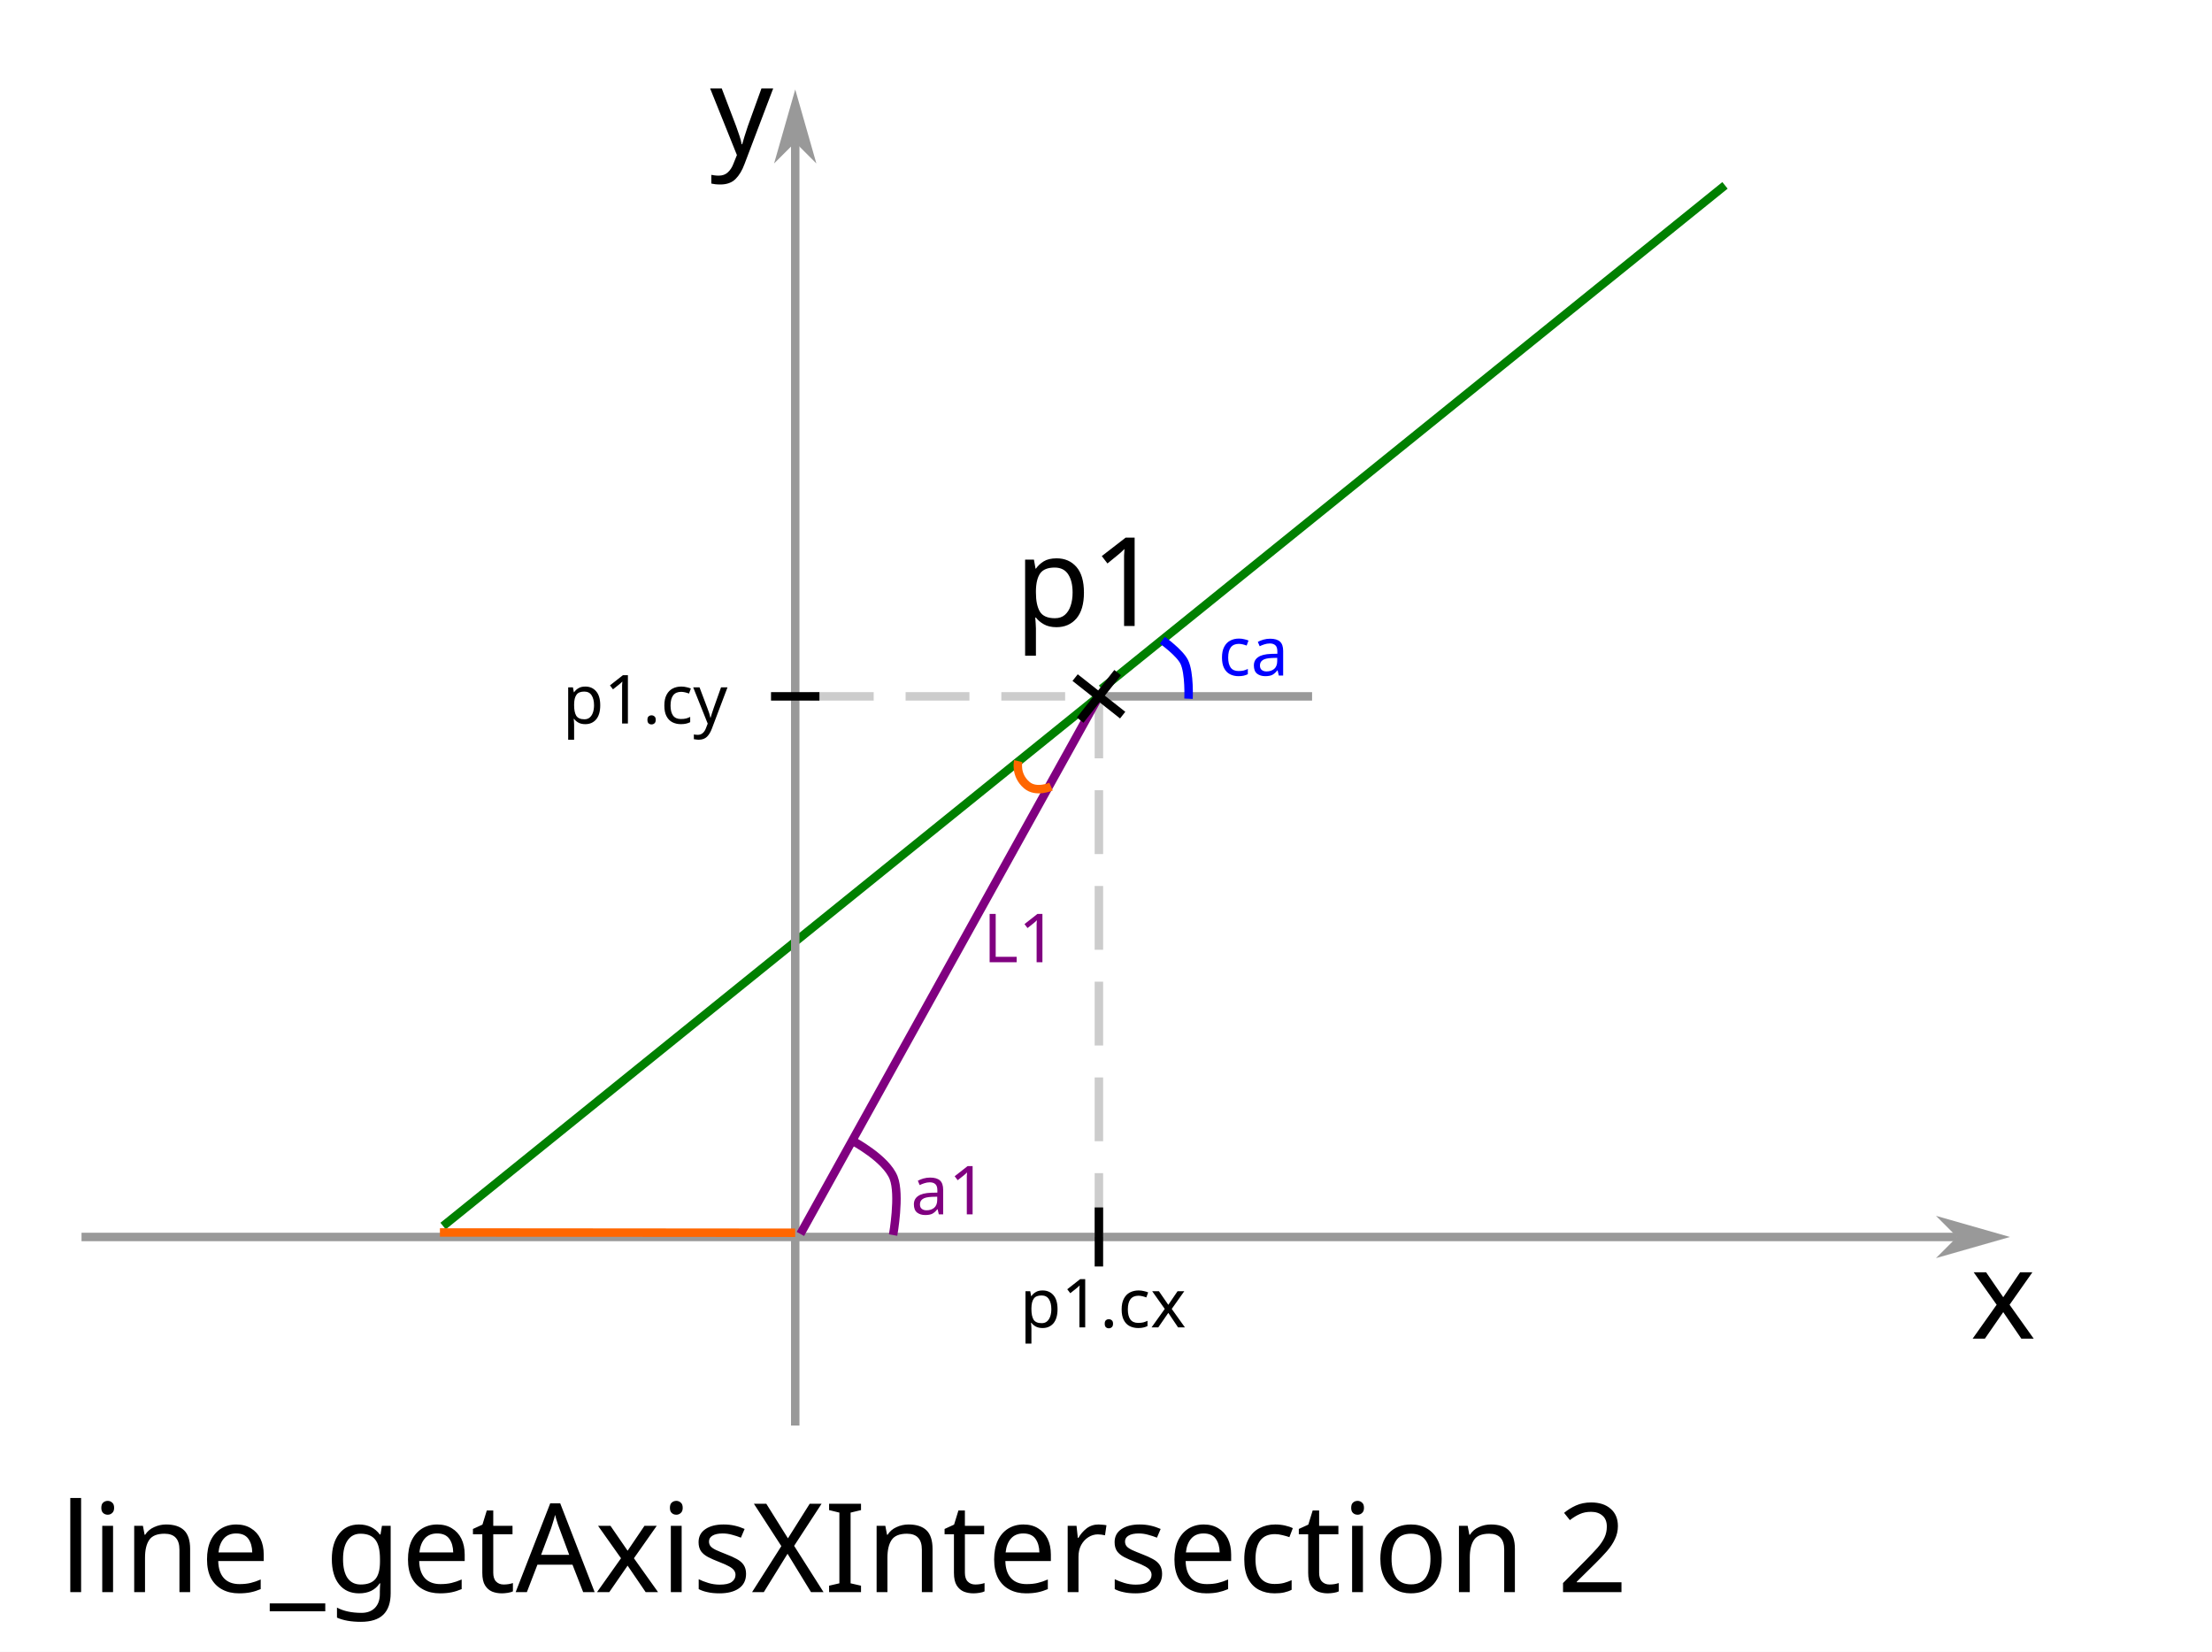
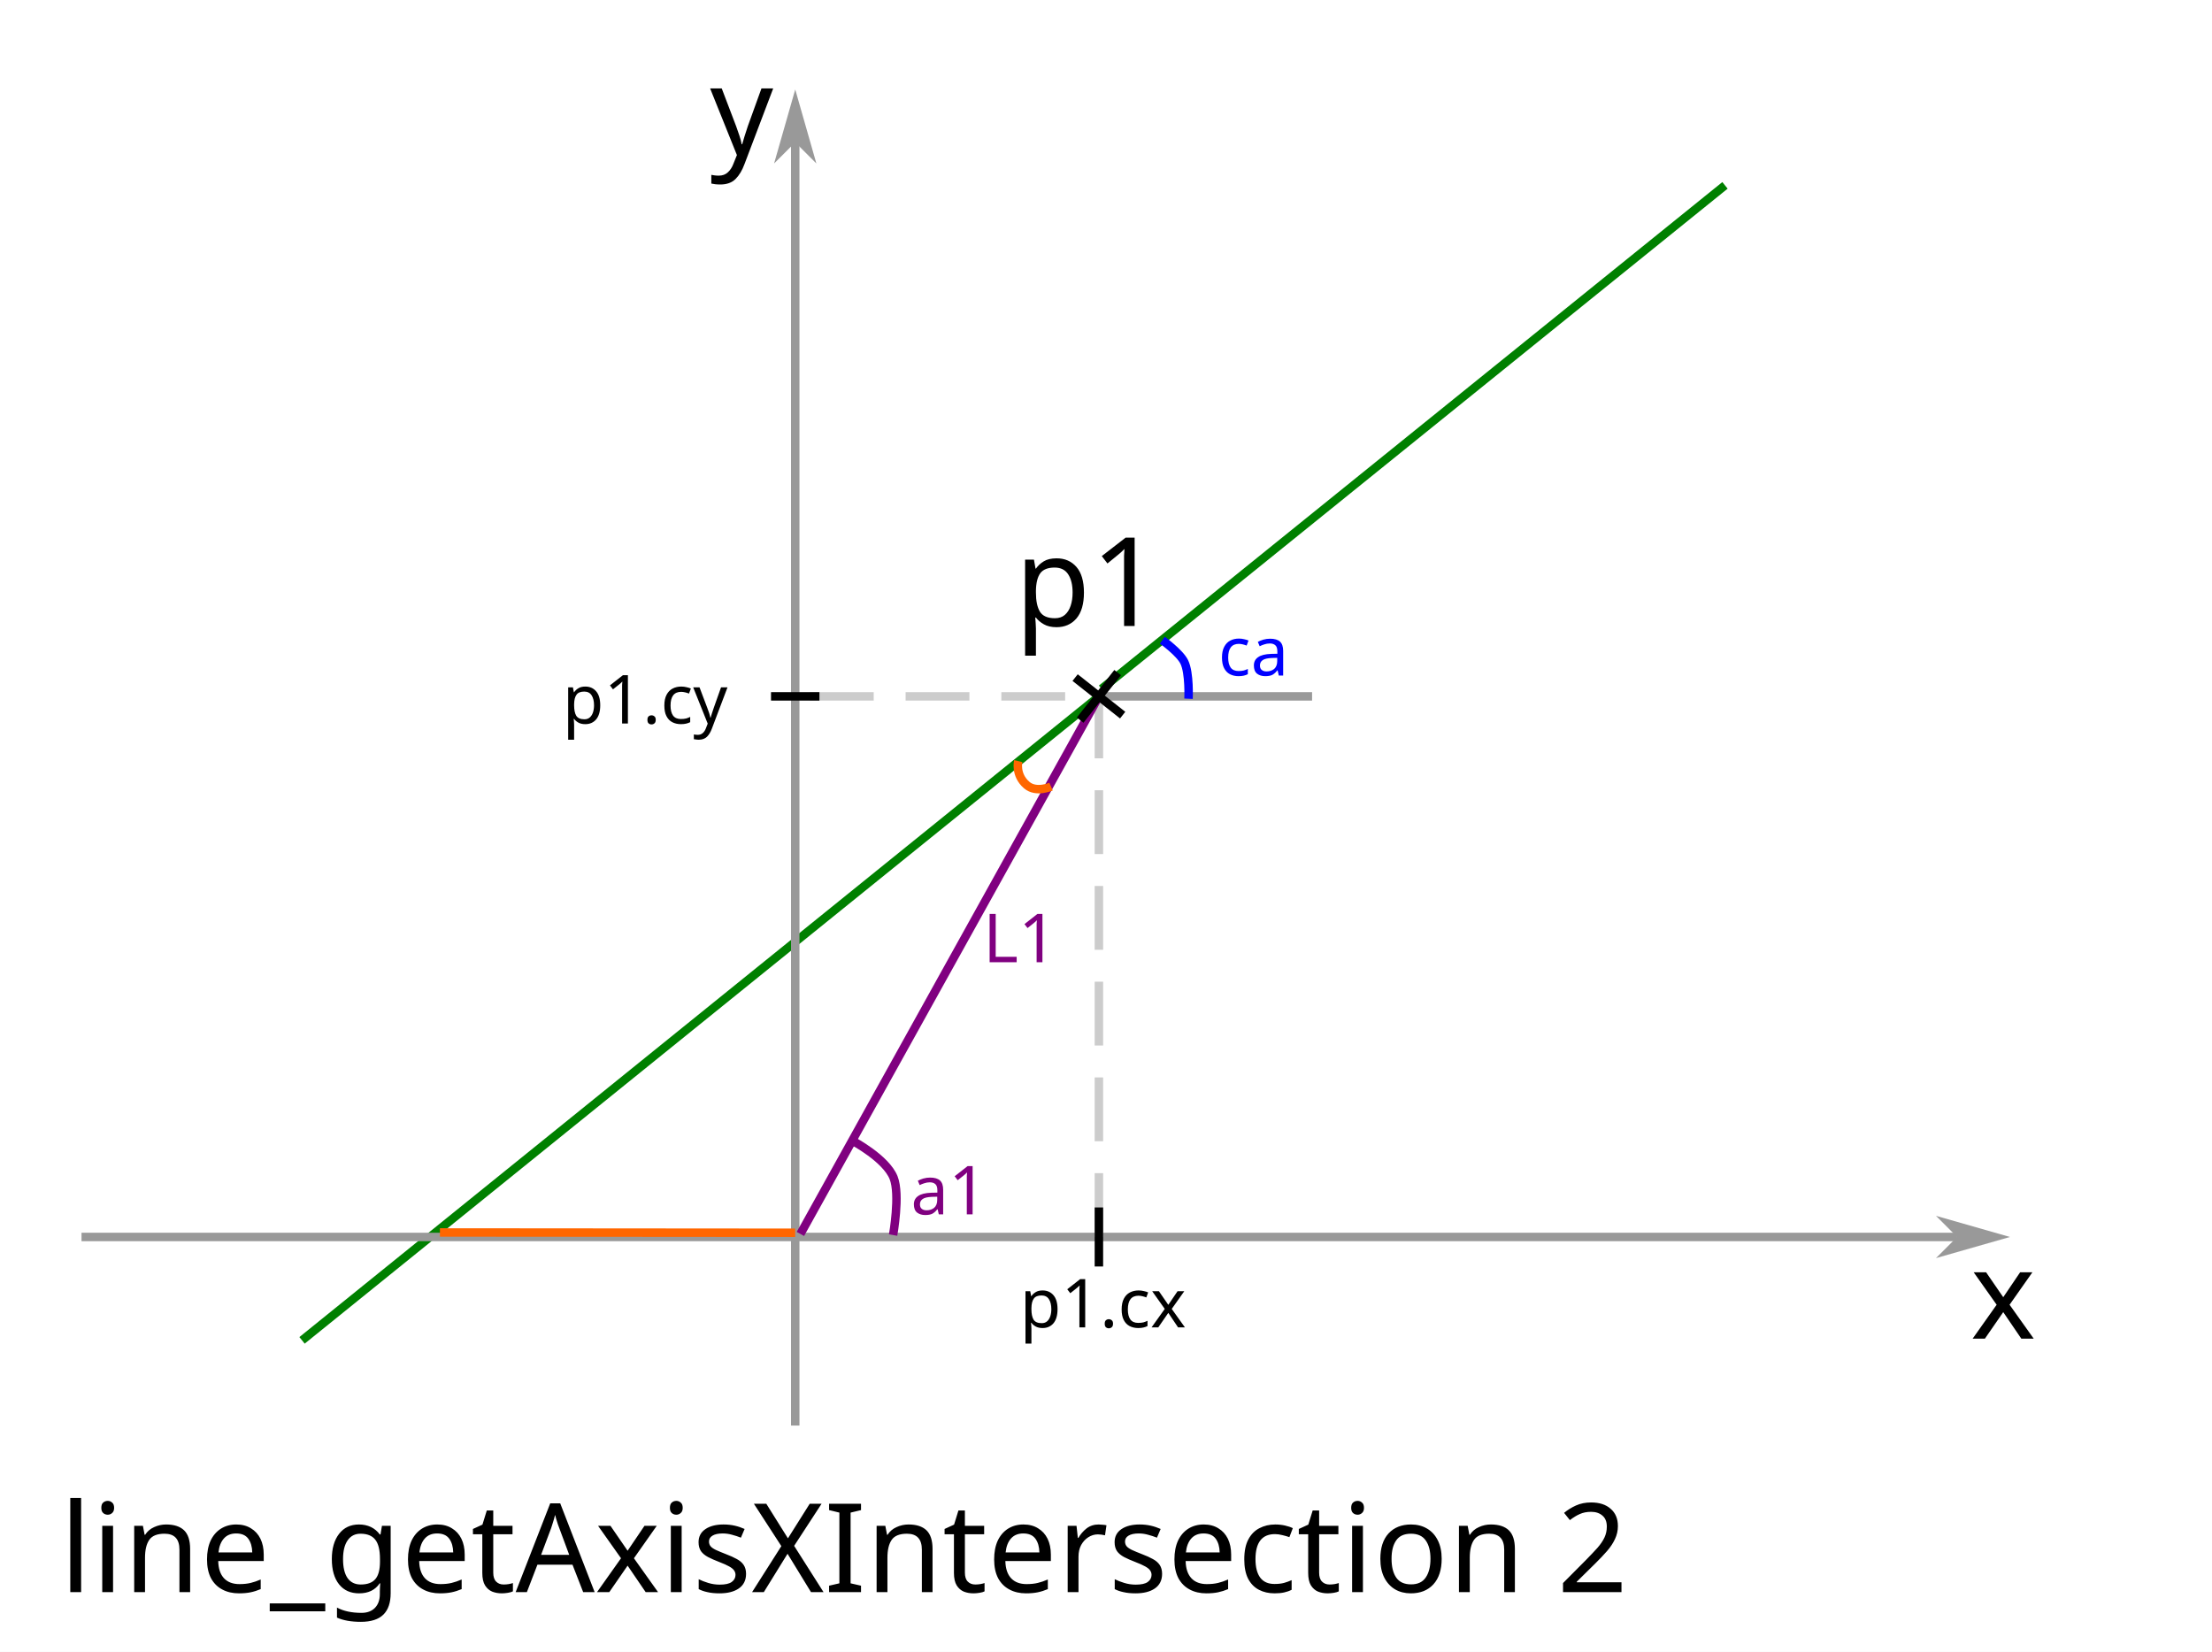
<svg xmlns="http://www.w3.org/2000/svg" width="262.014" height="195.652" viewBox="0 0 69.325 51.766">
  <defs>
    <path id="c" d="M254.321 237.99h38.557v34.914h-38.557z" />
    <path id="d" d="M130.985 140.536h42.711v43.171h-42.711z" />
    <path id="e" d="M232.476 161.365h28.095v22.502h-28.095z" />
    <path id="f" d="M200.715 288.19h52.317v19.745h-52.317z" />
    <path id="g" d="M200.715 288.19h52.317v19.745h-52.317z" />
    <path id="h" d="M63.429 333.065h235.875v41.166H63.429z" />
    <path id="i" d="M309.291 1871.785h43.699v17.924h-43.699z" />
    <path id="j" d="M323.205 1880.807h59.832v18.928h-59.832z" />
    <path id="k" d="M346.238 1883.681h29.293v24.056h-29.293z" />
    <marker id="a" markerHeight="5" markerWidth="8.75" orient="auto-start-reverse" preserveAspectRatio="xMidYMid" refX="0" refY="0" style="overflow:visible" viewBox="0 0 8.75 5">
      <path d="m0 0 5-5-17.5 5L5 5Z" style="fill:context-stroke;fill-rule:evenodd;stroke:none" transform="scale(-.5)" />
    </marker>
    <marker id="b" markerHeight="5" markerWidth="8.75" orient="auto-start-reverse" preserveAspectRatio="xMidYMid" refX="0" refY="0" style="overflow:visible" viewBox="0 0 8.75 5">
      <path d="m0 0 5-5-17.5 5L5 5Z" style="fill:context-stroke;fill-rule:evenodd;stroke:none" transform="scale(-.5)" />
    </marker>
  </defs>
  <path d="M39.126 688.917h69.06v51.502h-69.06z" style="fill:#fff;stroke:#fff;stroke-width:.265;stroke-dasharray:none;stroke-dashoffset:0" transform="translate(-38.993 -688.785)" />
-   <path d="m73.434 710.608-20.554 16.6" style="fill:none;stroke:green;stroke-width:.265px;stroke-linecap:butt;stroke-linejoin:miter;stroke-opacity:1" transform="translate(-38.993 -688.785)" />
+   <path d="m73.436 710.61-24.977 20.18" style="fill:none;stroke:green;stroke-width:.265px;stroke-linecap:butt;stroke-linejoin:miter;stroke-opacity:1" transform="translate(-38.993 -688.785)" />
  <path d="M73.433 710.608h6.681" style="fill:none;stroke:#999;stroke-width:.265px;stroke-linecap:butt;stroke-linejoin:miter;stroke-opacity:1" transform="translate(-38.993 -688.785)" />
  <path d="M63.916 733.46v-40.215" style="fill:none;stroke:#999;stroke-width:.265px;stroke-linecap:butt;stroke-linejoin:miter;stroke-opacity:1;marker-end:url(#a)" transform="translate(-38.993 -688.785)" />
  <path d="M41.548 727.55h58.782" style="fill:none;stroke:#999;stroke-width:.265px;stroke-linecap:butt;stroke-linejoin:miter;stroke-opacity:1;marker-end:url(#b)" transform="translate(-38.993 -688.785)" />
  <text xml:space="preserve" style="font-size:14.667px;line-height:1.25;font-family:sans-serif;white-space:pre;shape-inside:url(#c);display:inline" transform="matrix(.26458 0 0 .26458 -5.535 -24.45)">
    <tspan x="254.32" y="250.967">x</tspan>
  </text>
  <text xml:space="preserve" style="font-size:14.667px;line-height:1.25;font-family:sans-serif;white-space:pre;shape-inside:url(#d);display:inline" transform="matrix(.26458 0 0 .26458 -12.404 -35.766)">
    <tspan x="130.984" y="153.514">y</tspan>
  </text>
  <path d="M73.433 727.55v-16.942h-9.517" style="fill:none;stroke:#ccc;stroke-width:.265;stroke-linecap:butt;stroke-linejoin:miter;stroke-dasharray:2,1;stroke-dashoffset:0;stroke-opacity:1" transform="translate(-38.993 -688.785)" />
  <text xml:space="preserve" style="font-size:14.667px;line-height:1.25;font-family:sans-serif;white-space:pre;shape-inside:url(#e);display:inline" transform="matrix(.26458 0 0 .26458 -29.712 -26.51)">
    <tspan x="232.477" y="174.342">p1</tspan>
  </text>
  <text xml:space="preserve" style="font-size:8px;line-height:1.25;font-family:sans-serif;white-space:pre;shape-inside:url(#f);display:inline" transform="matrix(.26458 0 0 .26458 -21.148 -36.523)">
    <tspan x="200.715" y="295.268">p1.cx</tspan>
  </text>
  <text xml:space="preserve" style="font-size:8px;line-height:1.25;font-family:sans-serif;white-space:pre;shape-inside:url(#g);display:inline" transform="matrix(.26458 0 0 .26458 -35.48 -55.448)">
    <tspan x="200.715" y="295.268">p1.cy</tspan>
  </text>
  <path d="M63.157 710.608h1.517M73.433 728.475v-1.85" style="fill:none;stroke:#000;stroke-width:.265px;stroke-linecap:butt;stroke-linejoin:miter;stroke-opacity:1" transform="translate(-38.993 -688.785)" />
  <text xml:space="preserve" style="font-size:14.667px;line-height:1.25;font-family:sans-serif;white-space:pre;shape-inside:url(#h);display:inline" transform="matrix(.26458 0 0 .26458 -14.91 -41.66)">
    <tspan x="63.43" y="346.041">line_getAxisXIntersection 2</tspan>
  </text>
  <path d="m93.055 694.594-19.539 15.778" style="fill:none;stroke:green;stroke-width:.265px;stroke-linecap:butt;stroke-linejoin:miter;stroke-opacity:1" transform="translate(-38.993 -688.785)" />
  <path d="M76.242 710.682s.036-.804-.133-1.151c-.14-.29-.688-.683-.688-.683" style="fill:none;stroke:#00f;stroke-width:.265px;stroke-linecap:butt;stroke-linejoin:miter;stroke-opacity:1" transform="translate(-38.993 -688.785)" />
  <text xml:space="preserve" style="font-size:8px;line-height:1.25;font-family:sans-serif;white-space:pre;shape-inside:url(#i);display:inline;fill:#00f" transform="matrix(.26458 0 0 .26458 -43.65 -475.94)">
    <tspan x="309.291" y="1878.863">ca</tspan>
  </text>
  <path d="m73.433 710.608-9.355 16.847" style="fill:purple;stroke:purple;stroke-width:.265px;stroke-linecap:butt;stroke-linejoin:miter;stroke-opacity:1" transform="translate(-38.993 -688.785)" />
  <path d="M65.719 724.54s1.042.551 1.28 1.153c.211.532-.016 1.797-.016 1.797" style="fill:none;stroke:purple;stroke-width:.265px;stroke-linecap:butt;stroke-linejoin:miter;stroke-opacity:1" transform="translate(-38.993 -688.785)" />
  <path d="m72.845 711.353 1.176-1.49M72.688 710.02l1.49 1.176" style="fill:none;stroke:#000;stroke-width:.265px;stroke-linecap:butt;stroke-linejoin:miter;stroke-opacity:1" transform="translate(-38.993 -688.785)" />
  <text xml:space="preserve" style="font-size:8px;line-height:1.25;font-family:sans-serif;white-space:pre;shape-inside:url(#j);display:inline;fill:purple" transform="matrix(.26458 0 0 .26458 -56.971 -461.439)">
    <tspan x="323.205" y="1887.885">a1</tspan>
  </text>
  <text xml:space="preserve" style="font-size:8px;line-height:1.25;font-family:sans-serif;white-space:pre;shape-inside:url(#k);display:inline;fill:purple" transform="matrix(.26458 0 0 .26458 -60.799 -470.102)">
    <tspan x="346.238" y="1890.76">L1</tspan>
  </text>
  <path d="m52.78 727.409 11.134.009M70.905 712.637s-.106.433.268.753c.295.252.76.046.76.046" style="fill:none;stroke:#f60;stroke-width:.265px;stroke-linecap:butt;stroke-linejoin:miter;stroke-opacity:1" transform="translate(-38.993 -688.785)" />
</svg>
